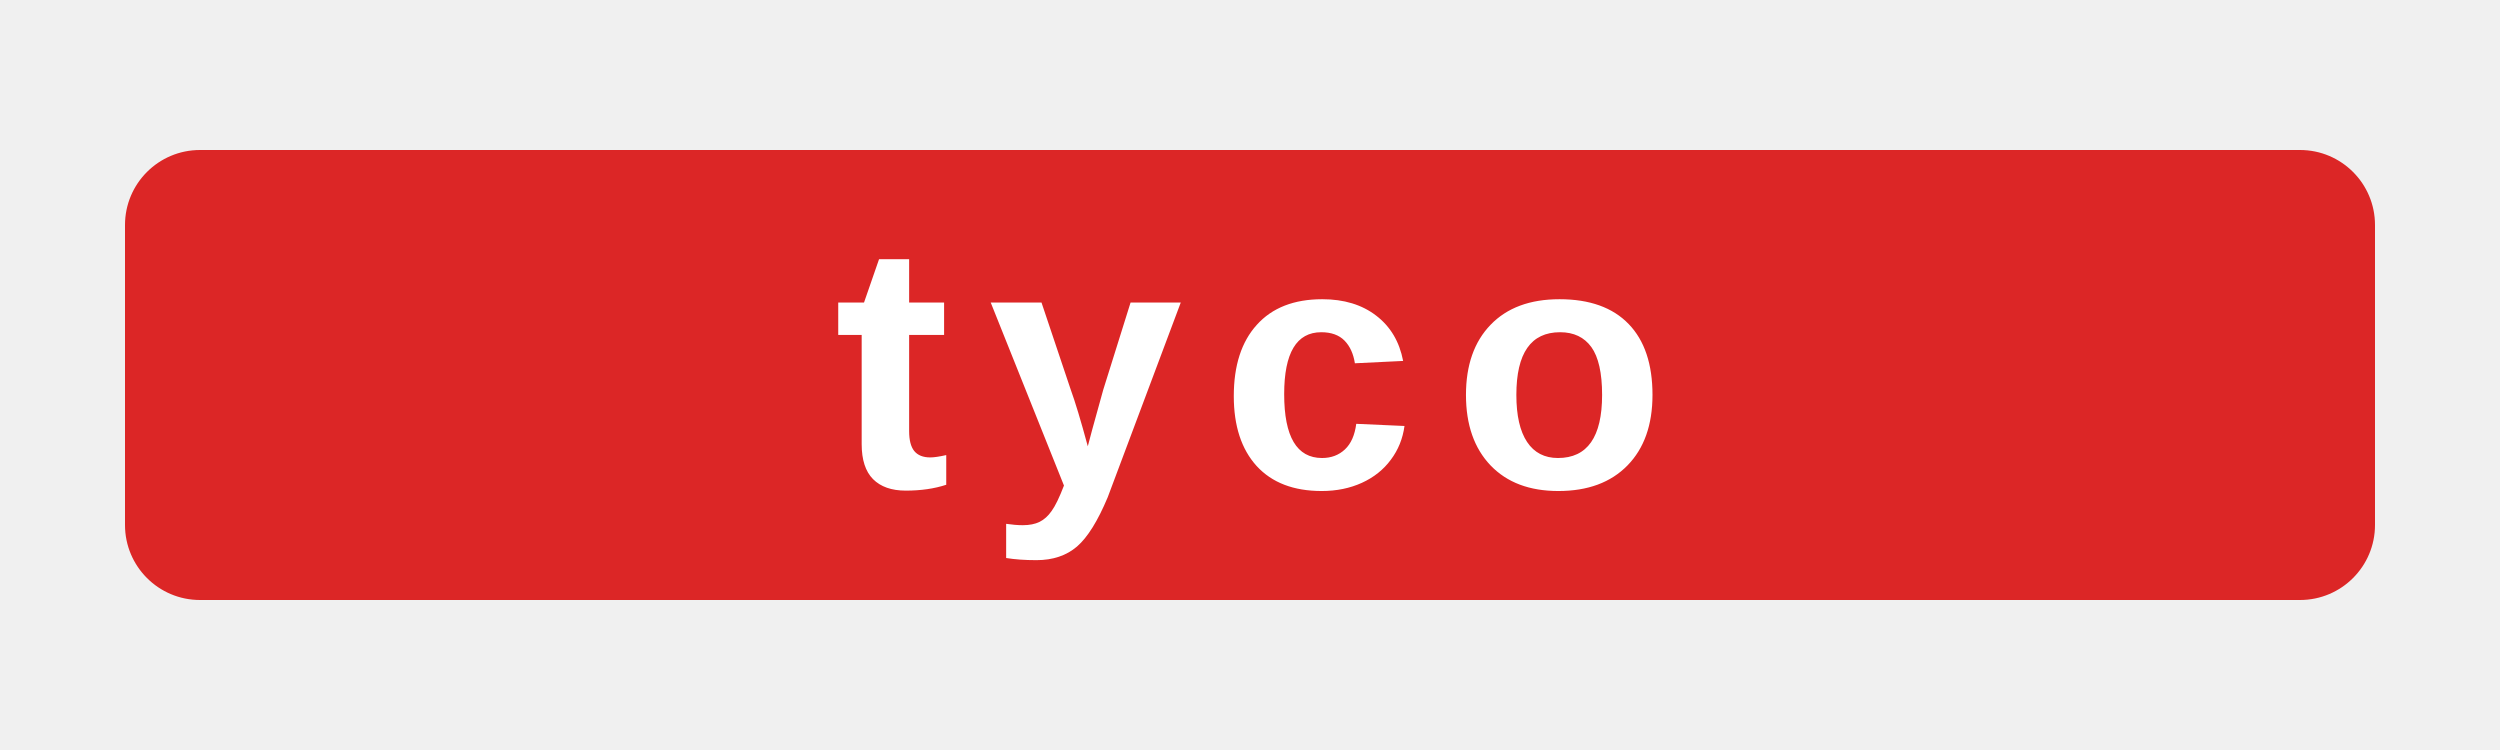
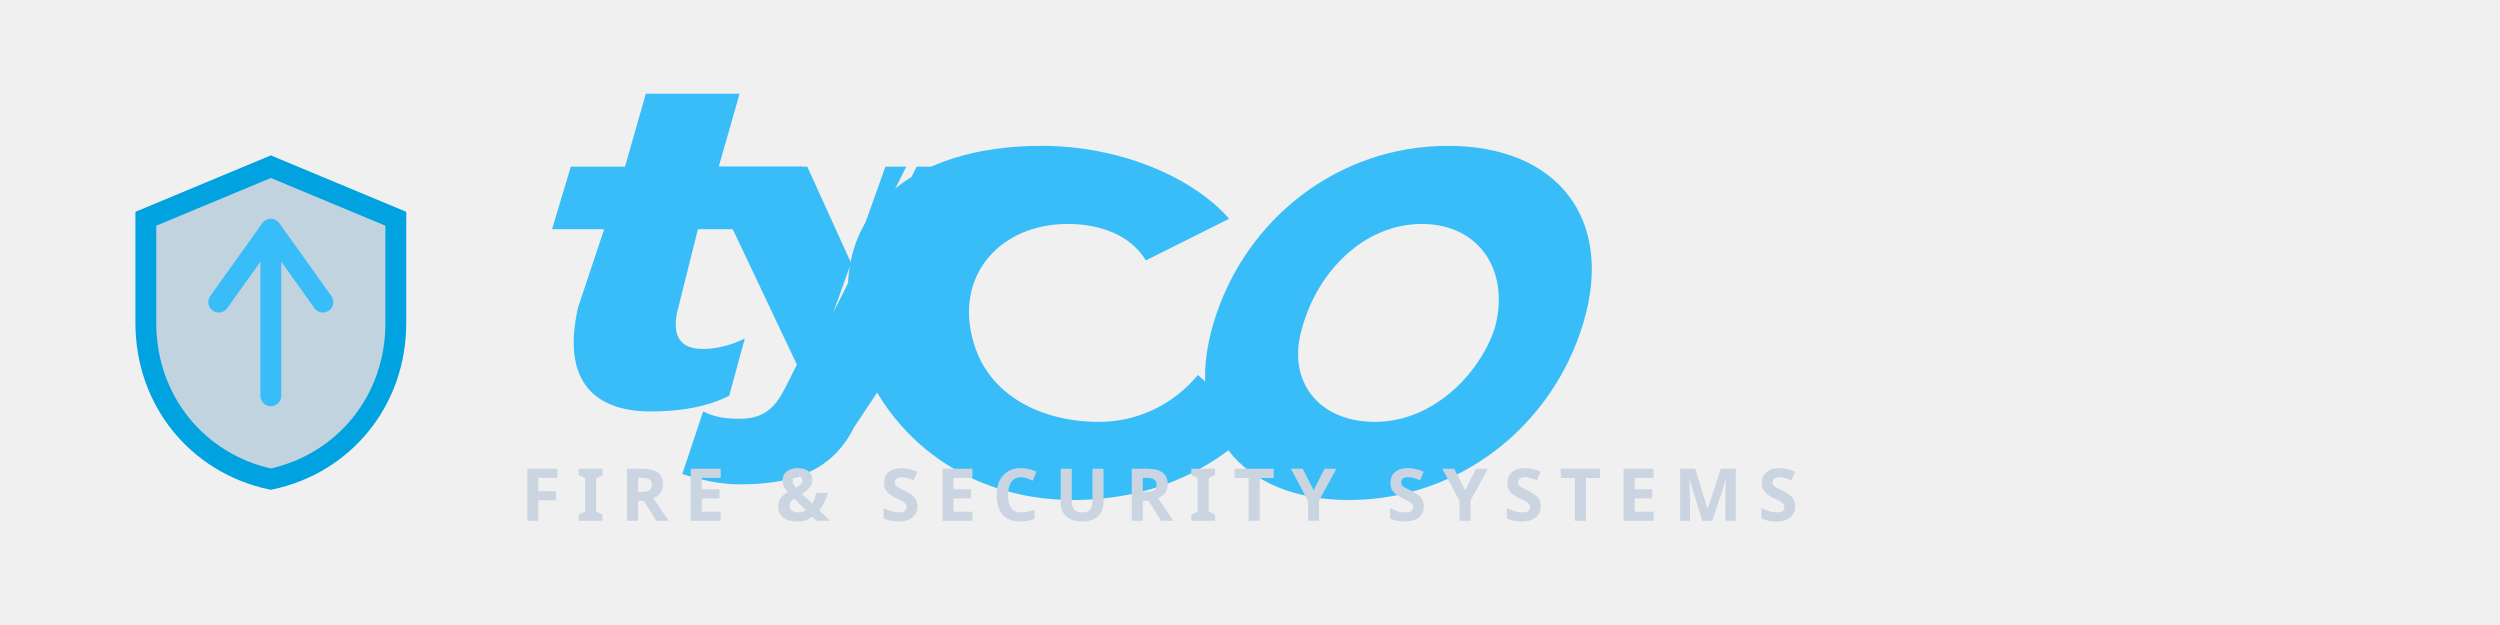
- <svg xmlns="http://www.w3.org/2000/svg" viewBox="0 0 200 60" fill="none">
-   <rect x="10" y="12" width="180" height="36" rx="6" fill="#dc2626" />
-   <text x="100" y="39" font-family="Arial, sans-serif" font-weight="900" font-size="28" fill="#ffffff" text-anchor="middle" letter-spacing="3">tyco</text>
+ <svg xmlns="http://www.w3.org/2000/svg" viewBox="0 0 240 60" fill="none">
+   <g transform="translate(10, 14)">
+     <path d="M16 2L4 7V17C4 24.5 9 30.5 16 32C23 30.5 28 24.5 28 17V7L16 2Z" fill="#00629B" fill-opacity="0.2" stroke="#00A3E0" stroke-width="2" />
+     <path d="M16 8V24M11 15L16 8L21 15" stroke="#38BDF8" stroke-width="2" stroke-linecap="round" stroke-linejoin="round" />
+   </g>
+   <g fill="#38BDF8" transform="translate(48, 12)">
+     <path d="M12 4L14 -3H23L21 4H29L27 10H19L17 18C16.5 20.5 17.5 21.5 19.5 21.5C21 21.5 22.5 21 23.5 20.5L22 26C20 27 17.5 27.5 14.5 27.5C8.5 27.5 6 24 7.5 17.5L10 10H5L6.8 4H12Z" />
+     <path d="M37 4L32 18L39 4H49L38 23L34 29C32 33 28.5 34.5 23 34.5C21 34.5 19 34 17.5 33.5L19.5 27.5C20.5 28 21.5 28.2 23 28.2C25.5 28.2 26.5 27 27.5 25L28.5 23L19.5 4H29.5L34.5 15L40 4H37Z" />
+     <path d="M70 9L62 13C60.5 10.5 57.5 9.5 54.5 9.5C48 9.5 43.5 14.5 45.5 21C47 26 52 28.5 57.5 28.5C61 28.5 64.5 27 67 24L72.5 29C68 33.5 62 36 55 36C44.5 36 36.5 29.5 34 20.5C31 8.5 39.5 2 52 2C59.5 2 66.5 5 70 9Z" />
+     <path d="M91 2C101.5 2 107 9 104 19C101 29 92 36 81.5 36C71 36 65.5 29 68.5 19C71.5 9 80.5 2 91 2ZM88.5 9.5C83 9.5 78.5 14 77 19.5C75.5 24.5 78.5 28.5 84 28.5C89.5 28.5 94 24 95.5 19.5C97 14 94 9.5 88.5 9.5Z" />
+   </g>
+   <text x="50" y="50" font-family="'Outfit', sans-serif" font-weight="700" font-size="7" fill="#cbd5e1" letter-spacing="1.5">FIRE &amp; SECURITY SYSTEMS</text>
</svg>
